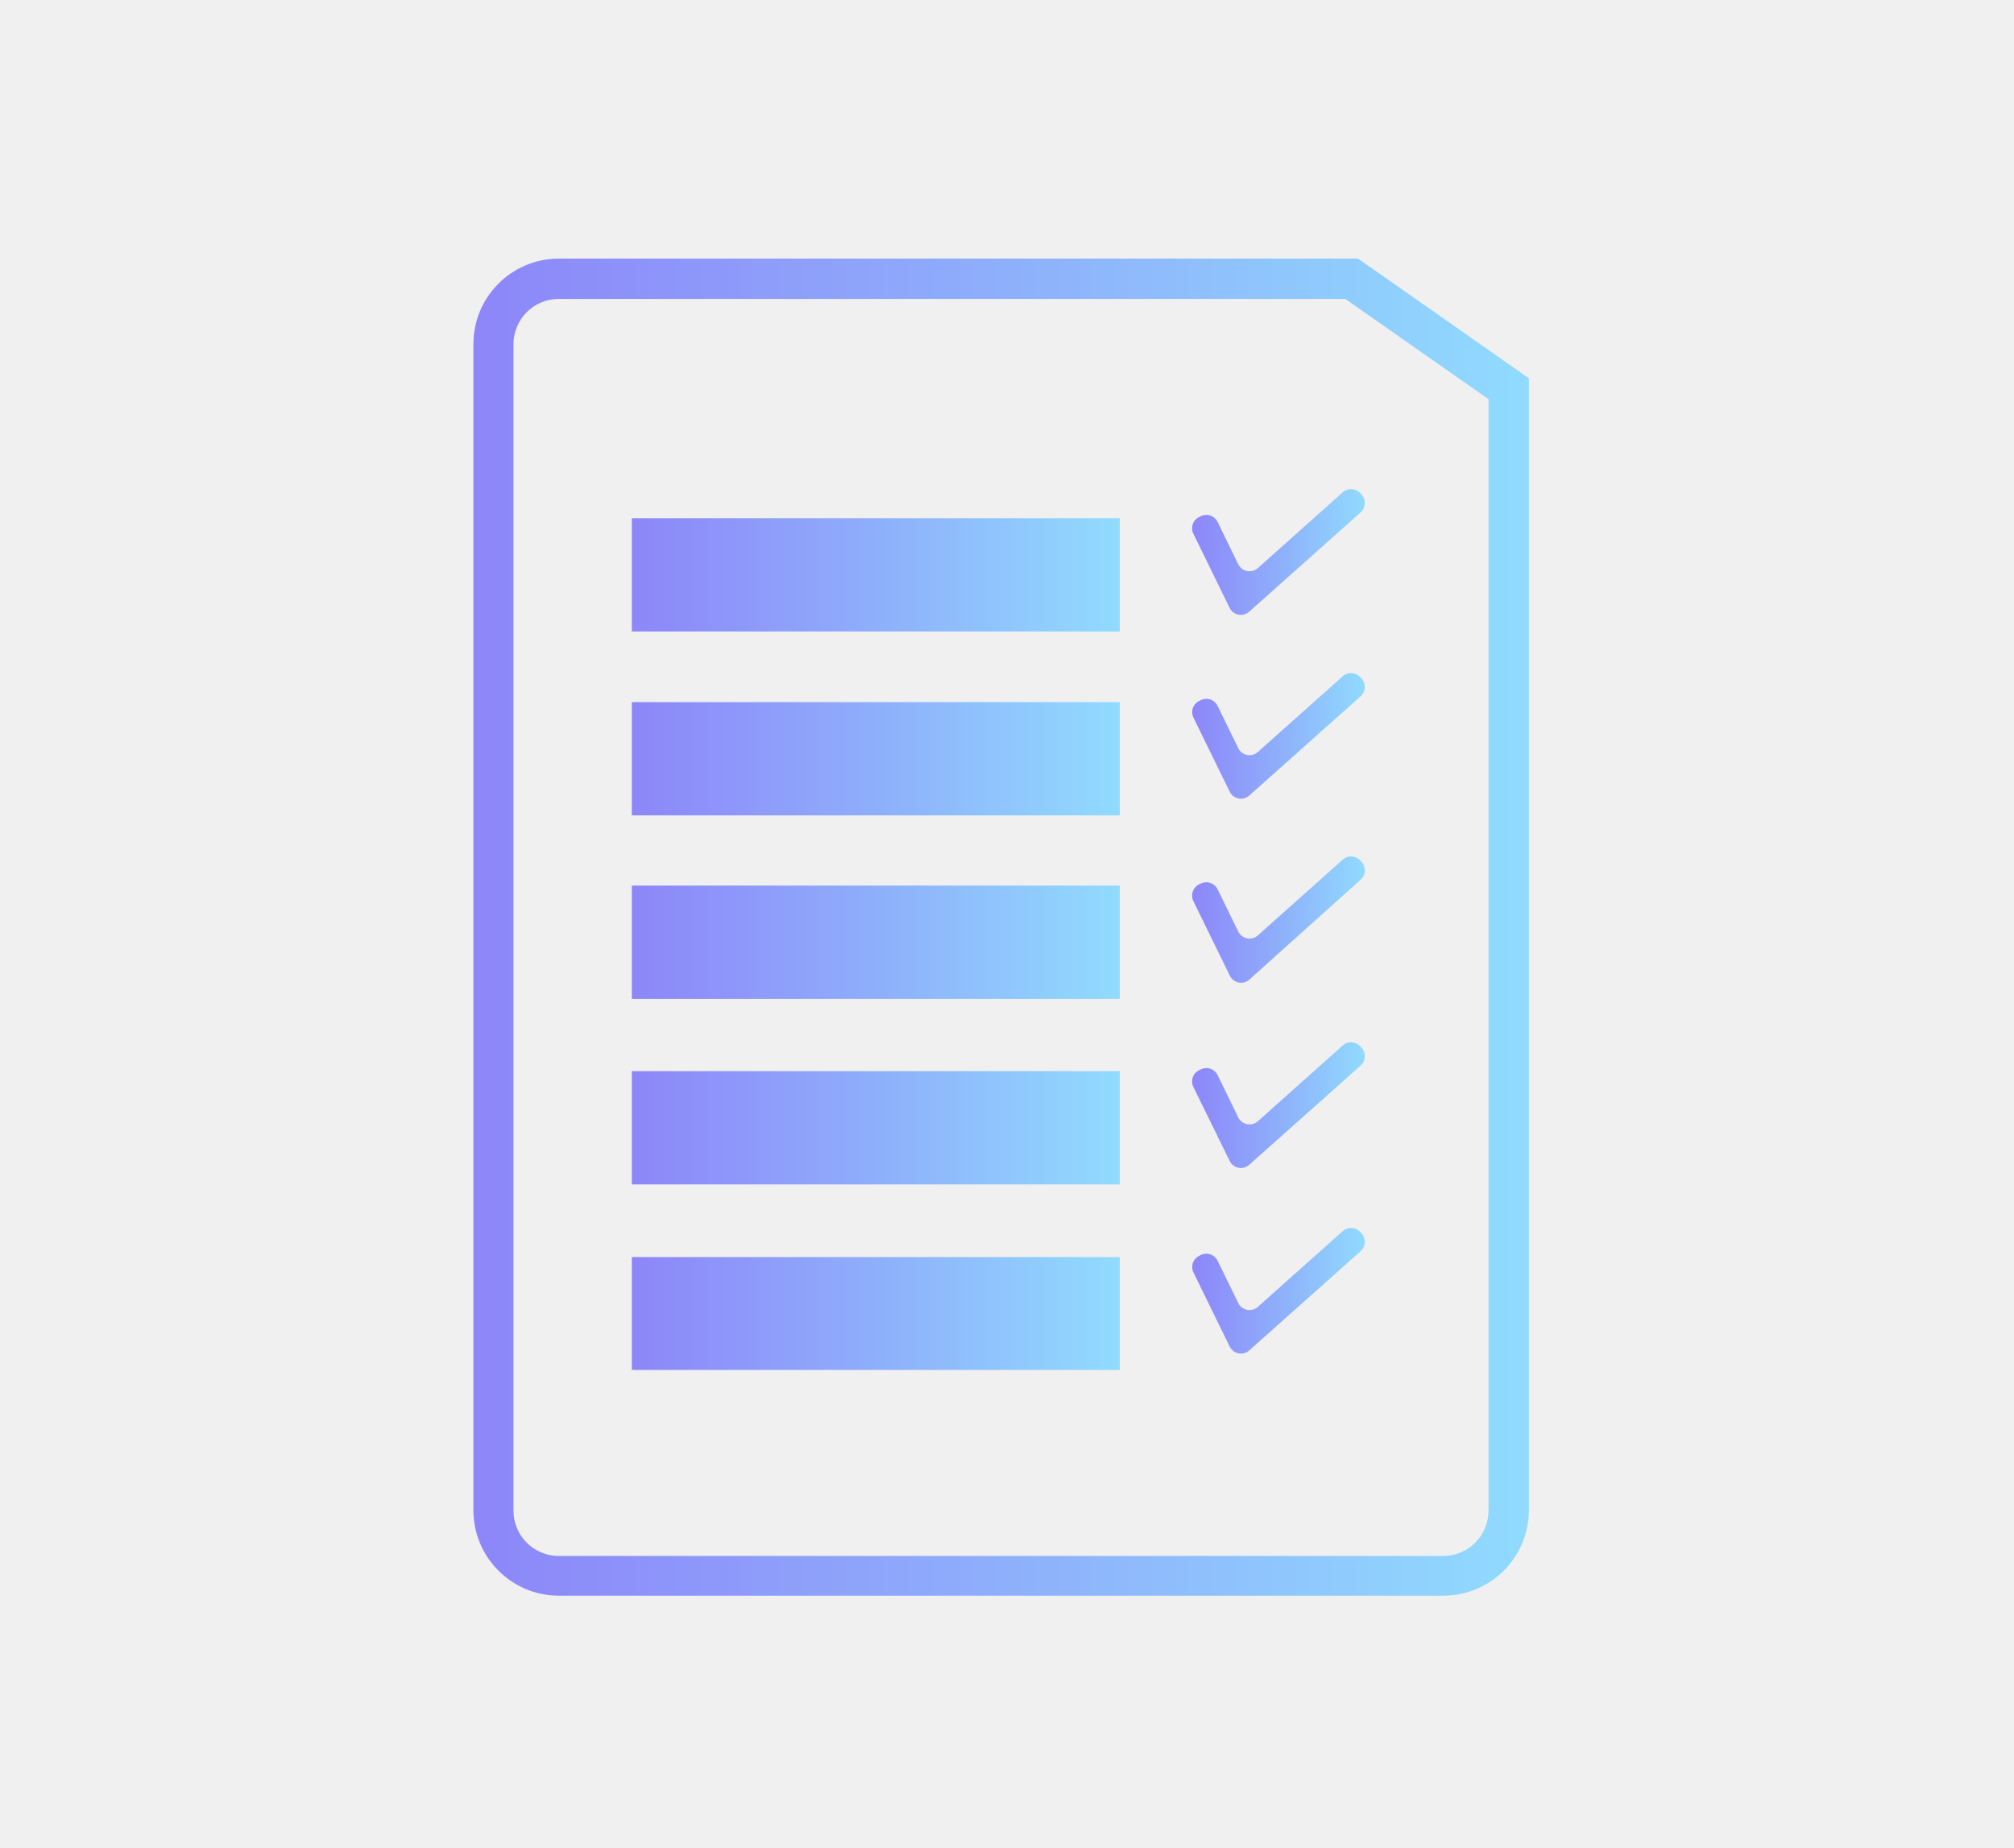
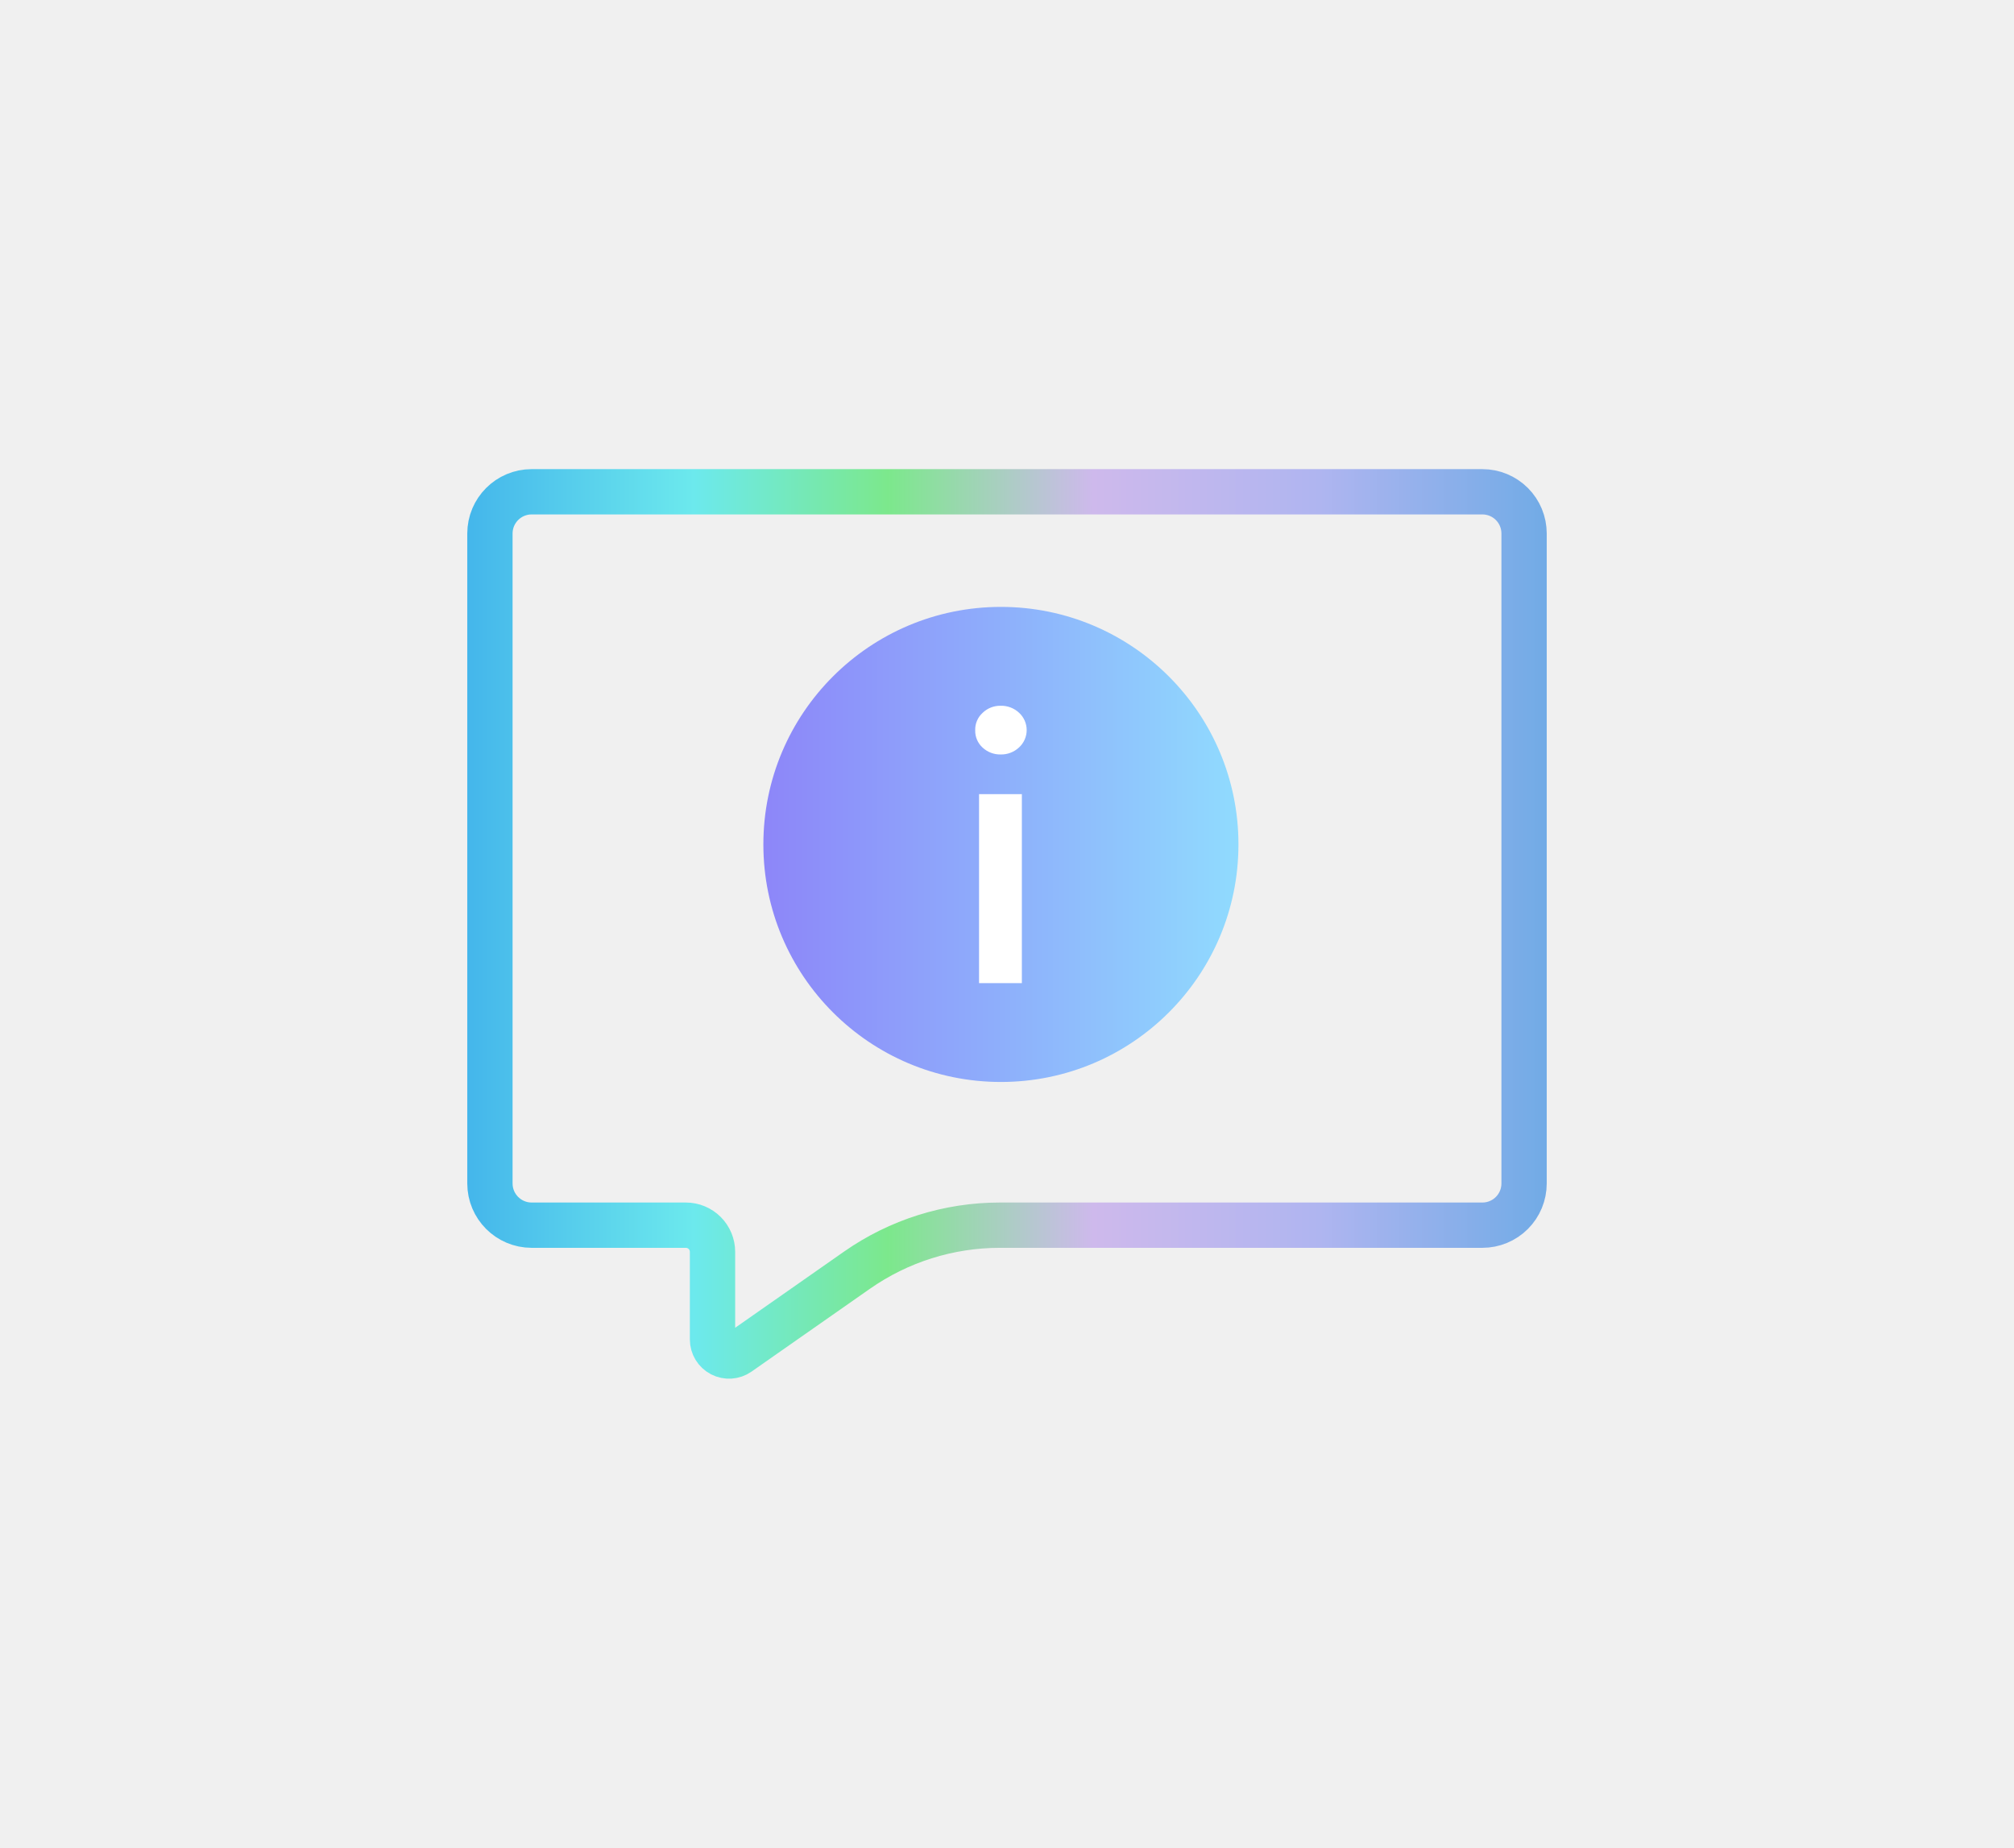
- <svg xmlns="http://www.w3.org/2000/svg" xmlns:xlink="http://www.w3.org/1999/xlink" id="Layer_1" data-name="Layer 1" viewBox="0 0 355.67 326.33">
+ <svg xmlns="http://www.w3.org/2000/svg" id="Layer_1" data-name="Layer 1" viewBox="0 0 355.67 326.33">
  <defs>
-     <style>.cls-1{fill:url(#linear-gradient);}.cls-2{fill:url(#linear-gradient-2);}.cls-3{fill:url(#linear-gradient-3);}.cls-4{fill:url(#linear-gradient-4);}.cls-5{fill:url(#linear-gradient-5);}.cls-6{fill:url(#linear-gradient-6);}.cls-7{fill:url(#linear-gradient-7);}.cls-8{fill:url(#linear-gradient-8);}.cls-9{fill:url(#linear-gradient-9);}.cls-10{fill:url(#linear-gradient-10);}.cls-11{fill:url(#linear-gradient-11);}</style>
-     <linearGradient id="linear-gradient" x1="83.6" y1="163.73" x2="269.95" y2="163.73" gradientUnits="userSpaceOnUse">
+     <style>.cls-1{fill:none;stroke-miterlimit:10;stroke-width:8px;stroke:url(#linear-gradient);}.cls-2{fill:url(#linear-gradient-2);}.cls-3{fill:#fff;}</style>
+     <linearGradient id="linear-gradient" x1="82.52" y1="163.16" x2="273.15" y2="163.16" gradientUnits="userSpaceOnUse">
+       <stop offset="0" stop-color="#44b6eb" />
+       <stop offset="0.21" stop-color="#6ce9ed" />
+       <stop offset="0.39" stop-color="#7ce88c" />
+       <stop offset="0.58" stop-color="#ceb9ec" />
+       <stop offset="0.79" stop-color="#afb5f0" />
+       <stop offset="1" stop-color="#71abe6" />
+     </linearGradient>
+     <linearGradient id="linear-gradient-2" x1="134.81" y1="149.13" x2="218.72" y2="149.13" gradientUnits="userSpaceOnUse">
      <stop offset="0" stop-color="#8d86f9" />
      <stop offset="0.48" stop-color="#8eadfb" />
      <stop offset="1" stop-color="#90dbfe" />
    </linearGradient>
-     <linearGradient id="linear-gradient-2" x1="111.58" y1="101.53" x2="197.75" y2="101.53" xlink:href="#linear-gradient" />
-     <linearGradient id="linear-gradient-3" x1="111.58" y1="133.97" x2="197.75" y2="133.97" xlink:href="#linear-gradient" />
-     <linearGradient id="linear-gradient-4" x1="111.58" y1="166.41" x2="197.75" y2="166.41" xlink:href="#linear-gradient" />
-     <linearGradient id="linear-gradient-5" x1="210.54" y1="97.54" x2="241.07" y2="97.54" xlink:href="#linear-gradient" />
-     <linearGradient id="linear-gradient-6" x1="210.54" y1="129.98" x2="241.07" y2="129.98" xlink:href="#linear-gradient" />
-     <linearGradient id="linear-gradient-7" x1="210.54" y1="162.43" x2="241.07" y2="162.43" xlink:href="#linear-gradient" />
-     <linearGradient id="linear-gradient-8" x1="111.58" y1="199.18" x2="197.75" y2="199.18" xlink:href="#linear-gradient" />
-     <linearGradient id="linear-gradient-9" x1="210.54" y1="195.2" x2="241.07" y2="195.2" xlink:href="#linear-gradient" />
-     <linearGradient id="linear-gradient-10" x1="111.58" y1="231.96" x2="197.75" y2="231.96" xlink:href="#linear-gradient" />
-     <linearGradient id="linear-gradient-11" x1="210.54" y1="227.97" x2="241.07" y2="227.97" xlink:href="#linear-gradient" />
  </defs>
-   <path class="cls-1" d="M254.87,281.8H98.68A15.1,15.1,0,0,1,83.6,266.71V60.76A15.1,15.1,0,0,1,98.68,45.67H239.83L270,66.8V266.71A15.1,15.1,0,0,1,254.87,281.8ZM98.68,52.79a8,8,0,0,0-8,8v206a8,8,0,0,0,8,8H254.87a8,8,0,0,0,8-8V70.5L237.58,52.79Z" />
-   <path class="cls-2" d="M197.75,111.52H111.58v-20h86.17Z" />
-   <path class="cls-3" d="M197.75,144H111.58V124h86.17Z" />
-   <path class="cls-4" d="M197.75,176.4H111.58v-20h86.17Z" />
-   <path class="cls-5" d="M217.18,107.41,210.77,94.3a2.21,2.21,0,0,1,1-3l.3-.14a2.2,2.2,0,0,1,2.95,1l3.66,7.49a2.21,2.21,0,0,0,3.45.68l15-13.39a2.21,2.21,0,0,1,3.12.18l.22.25a2.21,2.21,0,0,1-.18,3.12l-19.7,17.55A2.21,2.21,0,0,1,217.18,107.41Z" />
-   <path class="cls-6" d="M217.18,139.85l-6.41-13.11a2.19,2.19,0,0,1,1-2.95l.3-.15a2.2,2.2,0,0,1,2.95,1l3.66,7.49a2.21,2.21,0,0,0,3.45.68l15-13.38a2.21,2.21,0,0,1,3.12.18l.22.25a2.2,2.2,0,0,1-.18,3.11l-19.7,17.55A2.21,2.21,0,0,1,217.18,139.85Z" />
-   <path class="cls-7" d="M217.18,172.29l-6.41-13.11a2.2,2.2,0,0,1,1-3l.3-.15a2.21,2.21,0,0,1,2.95,1l3.66,7.49a2.21,2.21,0,0,0,3.45.68l15-13.39a2.21,2.21,0,0,1,3.12.18l.22.25a2.21,2.21,0,0,1-.18,3.12L220.63,173A2.2,2.2,0,0,1,217.18,172.29Z" />
-   <path class="cls-8" d="M197.75,209.17H111.58v-20h86.17Z" />
-   <path class="cls-9" d="M217.18,205.07,210.77,192a2.19,2.19,0,0,1,1-3l.3-.15a2.2,2.2,0,0,1,2.95,1l3.66,7.49a2.21,2.21,0,0,0,3.45.68l15-13.39a2.21,2.21,0,0,1,3.12.18l.22.25a2.21,2.21,0,0,1-.18,3.12l-19.7,17.55A2.21,2.21,0,0,1,217.18,205.07Z" />
-   <path class="cls-10" d="M197.75,241.94H111.58V222h86.17Z" />
-   <path class="cls-11" d="M217.18,237.84l-6.41-13.11a2.2,2.2,0,0,1,1-2.95l.3-.15a2.21,2.21,0,0,1,2.95,1l3.66,7.49a2.2,2.2,0,0,0,3.45.68l15-13.38a2.21,2.21,0,0,1,3.12.18l.22.25a2.2,2.2,0,0,1-.18,3.11l-19.7,17.55A2.21,2.21,0,0,1,217.18,237.84Z" />
+   <path class="cls-1" d="M261.79,86.85H93.88a7.37,7.37,0,0,0-7.36,7.37V209a7.37,7.37,0,0,0,7.36,7.37h27.23a4.71,4.71,0,0,1,4.72,4.71v15.48a2.92,2.92,0,0,0,4.6,2.39l20.91-14.63a44,44,0,0,1,25.23-7.95h85.22a7.36,7.36,0,0,0,7.36-7.37V94.22A7.36,7.36,0,0,0,261.79,86.85Z" />
+   <circle class="cls-2" cx="176.76" cy="149.13" r="41.95" />
+   <path class="cls-3" d="M176.71,133.24a4.55,4.55,0,0,1-3.17-1.2,4,4,0,0,1-1.32-3.07,4,4,0,0,1,1.32-3.09,4.46,4.46,0,0,1,3.17-1.24,4.59,4.59,0,0,1,3.26,1.24,4.15,4.15,0,0,1,0,6.11A4.6,4.6,0,0,1,176.71,133.24Zm3.75,40.38H172.9V140.25h7.56Z" />
</svg>
